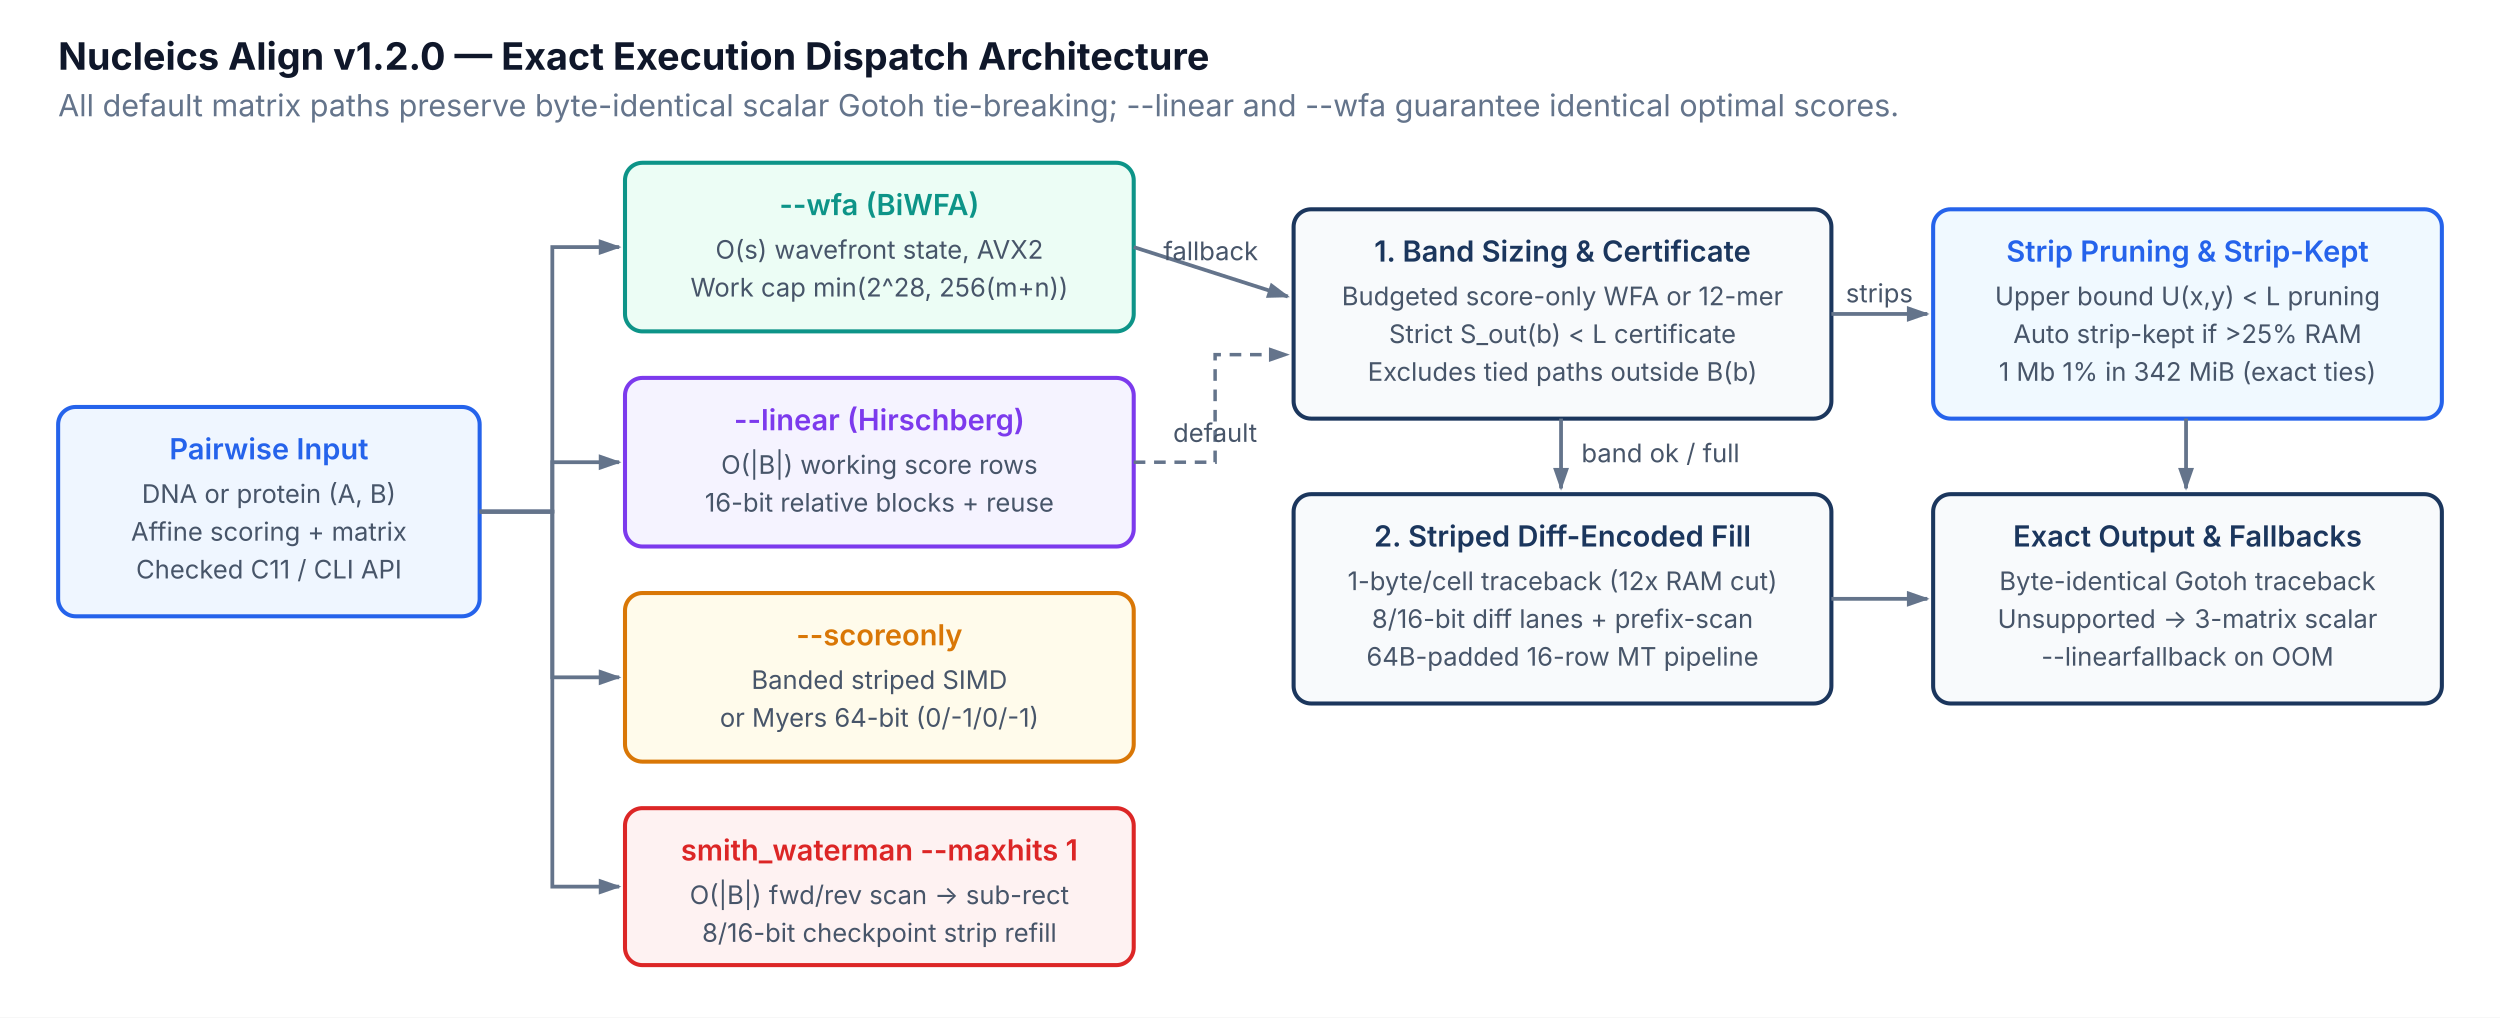
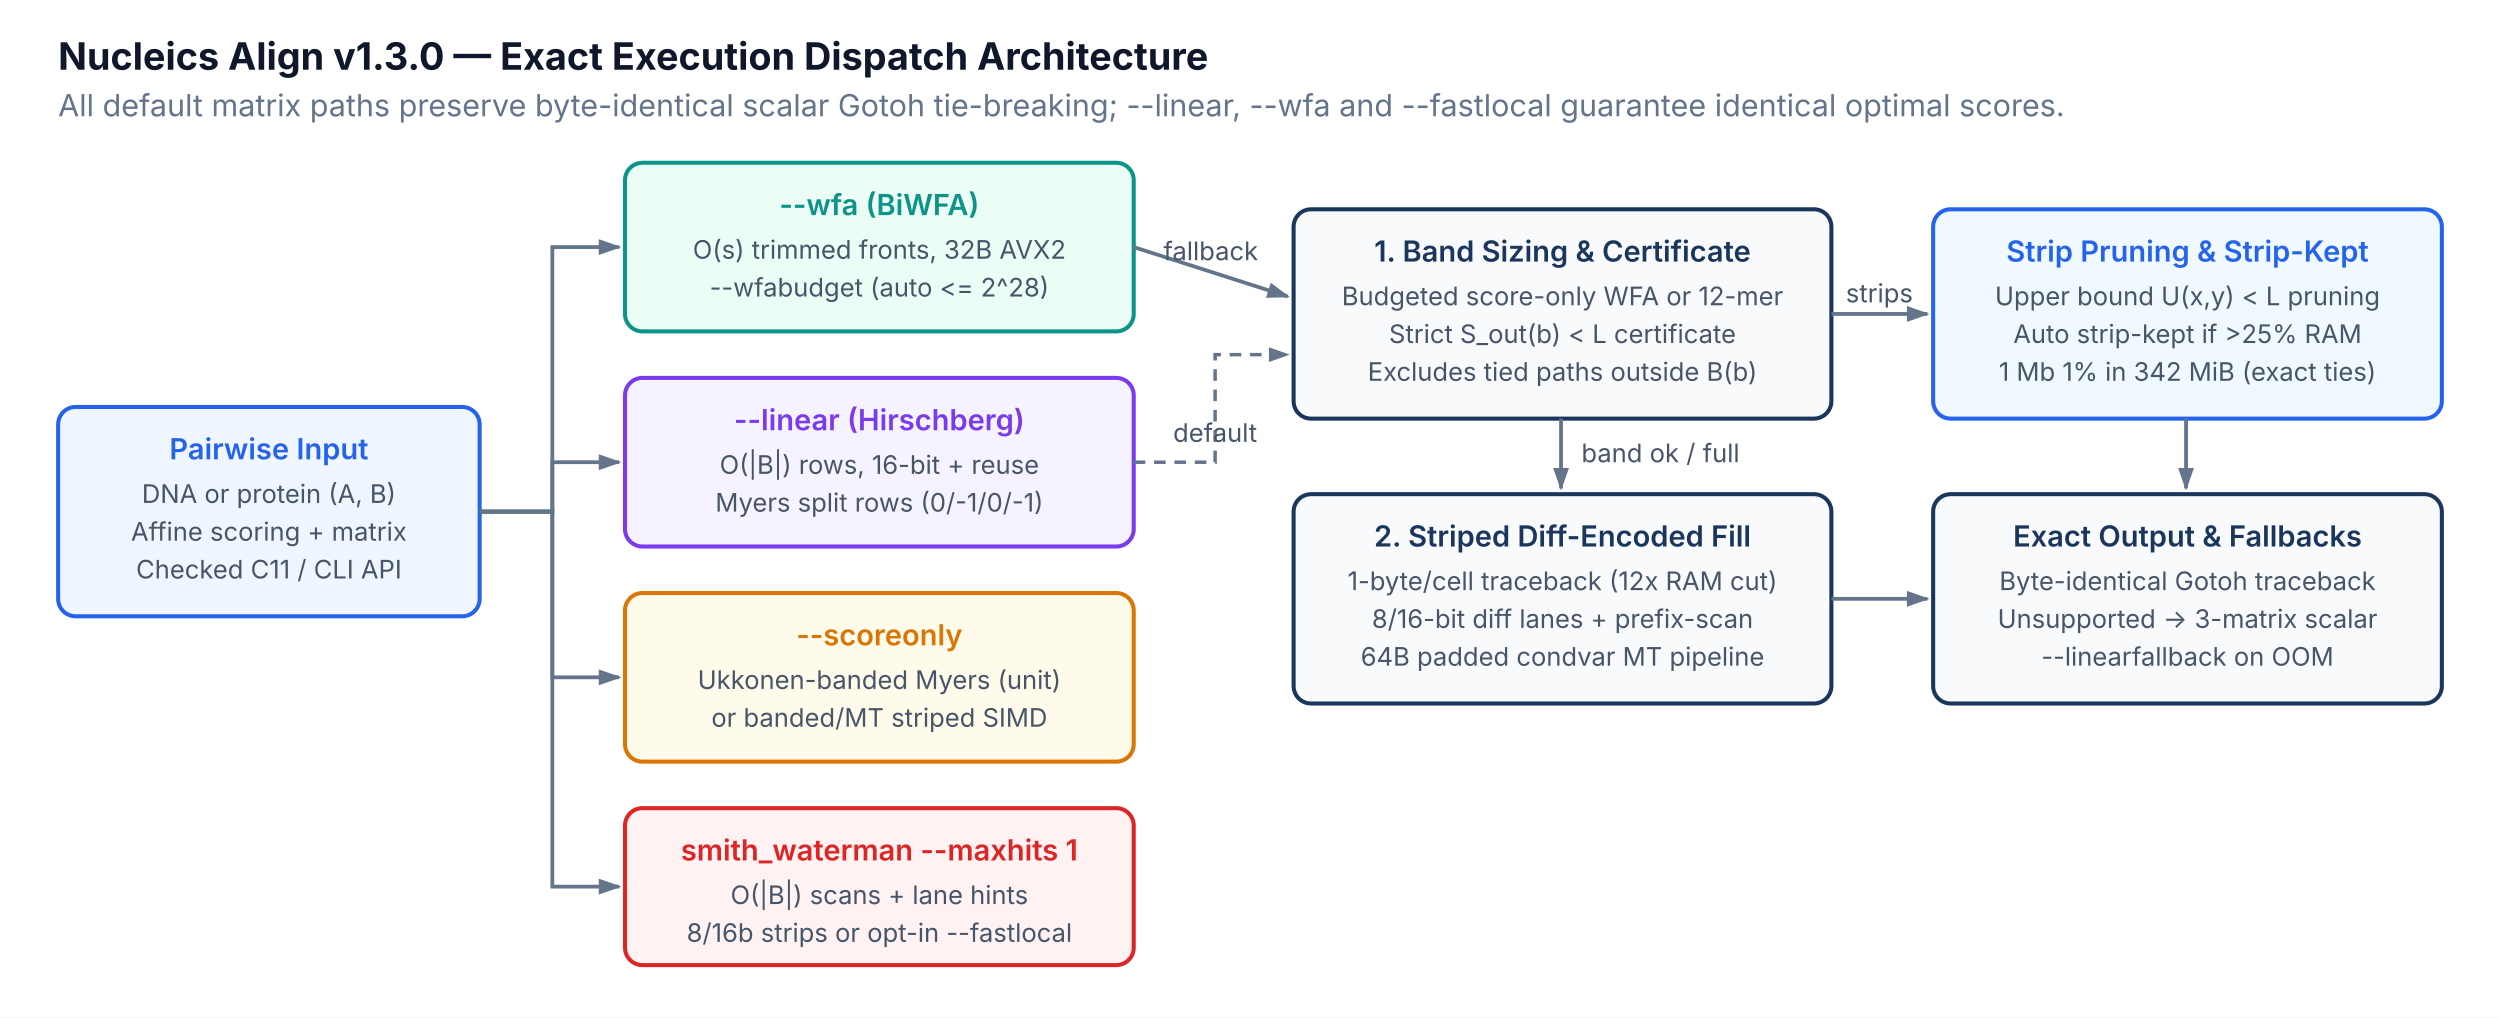
<svg xmlns="http://www.w3.org/2000/svg" viewBox="0 0 860 350" width="860" height="350">
  <defs>
    <marker id="arr" viewBox="0 0 10 10" refX="9" refY="5" markerWidth="6" markerHeight="6" orient="auto-start-reverse">
      <path d="M 0 1.5 L 10 5 L 0 8.5 z" fill="#64748b" />
    </marker>
  </defs>
  <rect width="860" height="350" fill="#ffffff" />
  <style>
    text { font-family: Inter, -apple-system, BlinkMacSystemFont, 'Segoe UI', Helvetica, Arial, sans-serif; fill: #0f172a; }
    .title { font-size: 13px; font-weight: 700; }
    .sub { font-size: 10.5px; fill: #64748b; }
    .lbl { font-size: 10px; }
    .lblb { font-size: 10px; font-weight: 600; }
    .tick { font-size: 9.5px; fill: #334155; }
    .small { font-size: 8.8px; fill: #475569; }
  </style>
-   <text x="20" y="24" class="title">Nucleics Align v1.2.0 — Exact Execution Dispatch Architecture</text>
-   <text x="20" y="40" class="sub">All default matrix paths preserve byte-identical scalar Gotoh tie-breaking; --linear and --wfa guarantee identical optimal scores.</text>
+   <text x="20" y="24" class="title">Nucleics Align v1.3.0 — Exact Execution Dispatch Architecture</text>
+   <text x="20" y="40" class="sub">All default matrix paths preserve byte-identical scalar Gotoh tie-breaking; --linear, --wfa and --fastlocal guarantee identical optimal scores.</text>
  <rect x="20" y="140" width="145" height="72" rx="6" fill="#eff6ff" stroke="#2563eb" stroke-width="1.4" />
  <text x="92.5" y="158" text-anchor="middle" class="lblb" style="fill:#2563eb">Pairwise Input</text>
  <text x="92.5" y="173" text-anchor="middle" class="small">DNA or protein (A, B)</text>
  <text x="92.5" y="186" text-anchor="middle" class="small">Affine scoring + matrix</text>
  <text x="92.5" y="199" text-anchor="middle" class="small">Checked C11 / CLI API</text>
  <rect x="215" y="56" width="175" height="58" rx="6" fill="#ecfdf5" stroke="#0d9488" stroke-width="1.4" />
  <text x="302.5" y="74" text-anchor="middle" class="lblb" style="fill:#0d9488">--wfa (BiWFA)</text>
-   <text x="302.5" y="89" text-anchor="middle" class="small">O(s) wavefront state, AVX2</text>
-   <text x="302.5" y="102" text-anchor="middle" class="small">Work cap min(2^28, 256(m+n))</text>
+   <text x="302.5" y="89" text-anchor="middle" class="small">O(s) trimmed fronts, 32B AVX2</text>
+   <text x="302.5" y="102" text-anchor="middle" class="small">--wfabudget (auto &lt;= 2^28)</text>
  <rect x="215" y="130" width="175" height="58" rx="6" fill="#f5f3ff" stroke="#7c3aed" stroke-width="1.4" />
  <text x="302.5" y="148" text-anchor="middle" class="lblb" style="fill:#7c3aed">--linear (Hirschberg)</text>
-   <text x="302.5" y="163" text-anchor="middle" class="small">O(|B|) working score rows</text>
-   <text x="302.5" y="176" text-anchor="middle" class="small">16-bit relative blocks + reuse</text>
+   <text x="302.5" y="163" text-anchor="middle" class="small">O(|B|) rows, 16-bit + reuse</text>
+   <text x="302.5" y="176" text-anchor="middle" class="small">Myers split rows (0/-1/0/-1)</text>
  <rect x="215" y="204" width="175" height="58" rx="6" fill="#fffbeb" stroke="#d97706" stroke-width="1.4" />
  <text x="302.5" y="222" text-anchor="middle" class="lblb" style="fill:#d97706">--scoreonly</text>
-   <text x="302.5" y="237" text-anchor="middle" class="small">Banded striped SIMD</text>
-   <text x="302.5" y="250" text-anchor="middle" class="small">or Myers 64-bit (0/-1/0/-1)</text>
+   <text x="302.5" y="237" text-anchor="middle" class="small">Ukkonen-banded Myers (unit)</text>
+   <text x="302.5" y="250" text-anchor="middle" class="small">or banded/MT striped SIMD</text>
  <rect x="215" y="278" width="175" height="54" rx="6" fill="#fef2f2" stroke="#dc2626" stroke-width="1.4" />
  <text x="302.5" y="296" text-anchor="middle" class="lblb" style="fill:#dc2626">smith_waterman --maxhits 1</text>
-   <text x="302.5" y="311" text-anchor="middle" class="small">O(|B|) fwd/rev scan -&gt; sub-rect</text>
-   <text x="302.5" y="324" text-anchor="middle" class="small">8/16-bit checkpoint strip refill</text>
+   <text x="302.5" y="311" text-anchor="middle" class="small">O(|B|) scans + lane hints</text>
+   <text x="302.5" y="324" text-anchor="middle" class="small">8/16b strips or opt-in --fastlocal</text>
  <rect x="445" y="72" width="185" height="72" rx="6" fill="#f8fafc" stroke="#1b365d" stroke-width="1.4" />
  <text x="537.5" y="90" text-anchor="middle" class="lblb" style="fill:#1b365d">1. Band Sizing &amp; Certificate</text>
  <text x="537.5" y="105" text-anchor="middle" class="small">Budgeted score-only WFA or 12-mer</text>
  <text x="537.5" y="118" text-anchor="middle" class="small">Strict S_out(b) &lt; L certificate</text>
  <text x="537.5" y="131" text-anchor="middle" class="small">Excludes tied paths outside B(b)</text>
  <rect x="445" y="170" width="185" height="72" rx="6" fill="#f8fafc" stroke="#1b365d" stroke-width="1.4" />
  <text x="537.5" y="188" text-anchor="middle" class="lblb" style="fill:#1b365d">2. Striped Diff-Encoded Fill</text>
  <text x="537.5" y="203" text-anchor="middle" class="small">1-byte/cell traceback (12x RAM cut)</text>
  <text x="537.5" y="216" text-anchor="middle" class="small">8/16-bit diff lanes + prefix-scan</text>
-   <text x="537.5" y="229" text-anchor="middle" class="small">64B-padded 16-row MT pipeline</text>
+   <text x="537.5" y="229" text-anchor="middle" class="small">64B padded condvar MT pipeline</text>
  <rect x="665" y="72" width="175" height="72" rx="6" fill="#f0f9ff" stroke="#2563eb" stroke-width="1.4" />
  <text x="752.5" y="90" text-anchor="middle" class="lblb" style="fill:#2563eb">Strip Pruning &amp; Strip-Kept</text>
  <text x="752.5" y="105" text-anchor="middle" class="small">Upper bound U(x,y) &lt; L pruning</text>
  <text x="752.5" y="118" text-anchor="middle" class="small">Auto strip-kept if &gt;25% RAM</text>
  <text x="752.5" y="131" text-anchor="middle" class="small">1 Mb 1% in 342 MiB (exact ties)</text>
  <rect x="665" y="170" width="175" height="72" rx="6" fill="#f8fafc" stroke="#1b365d" stroke-width="1.4" />
  <text x="752.5" y="188" text-anchor="middle" class="lblb" style="fill:#1b365d">Exact Output &amp; Fallbacks</text>
  <text x="752.5" y="203" text-anchor="middle" class="small">Byte-identical Gotoh traceback</text>
  <text x="752.5" y="216" text-anchor="middle" class="small">Unsupported -&gt; 3-matrix scalar</text>
  <text x="752.5" y="229" text-anchor="middle" class="small">--linearfallback on OOM</text>
  <path d="M 165 176 L 190 176 L 190 85 L 213 85" fill="none" stroke="#64748b" stroke-width="1.3" marker-end="url(#arr)" />
  <path d="M 165 176 L 190 176 L 190 159 L 213 159" fill="none" stroke="#64748b" stroke-width="1.3" marker-end="url(#arr)" />
  <path d="M 165 176 L 190 176 L 190 233 L 213 233" fill="none" stroke="#64748b" stroke-width="1.3" marker-end="url(#arr)" />
  <path d="M 165 176 L 190 176 L 190 305 L 213 305" fill="none" stroke="#64748b" stroke-width="1.3" marker-end="url(#arr)" />
  <line x1="390" y1="85" x2="443" y2="102" stroke="#64748b" stroke-width="1.3" marker-end="url(#arr)" />
  <text x="416.5" y="89.5" text-anchor="middle" class="small">fallback</text>
  <path d="M 390 159 L 418 159 L 418 122 L 443 122" fill="none" stroke="#64748b" stroke-width="1.2" stroke-dasharray="4,3" marker-end="url(#arr)" />
  <text x="418" y="152" text-anchor="middle" class="small">default</text>
  <line x1="537" y1="144" x2="537" y2="168" stroke="#64748b" stroke-width="1.3" marker-end="url(#arr)" />
  <text x="544" y="159" text-anchor="start" class="small">band ok / full</text>
  <line x1="630" y1="108" x2="663" y2="108" stroke="#64748b" stroke-width="1.3" marker-end="url(#arr)" />
  <text x="646.5" y="104.0" text-anchor="middle" class="small">strips</text>
  <line x1="630" y1="206" x2="663" y2="206" stroke="#64748b" stroke-width="1.3" marker-end="url(#arr)" />
  <line x1="752" y1="144" x2="752" y2="168" stroke="#64748b" stroke-width="1.3" marker-end="url(#arr)" />
</svg>
